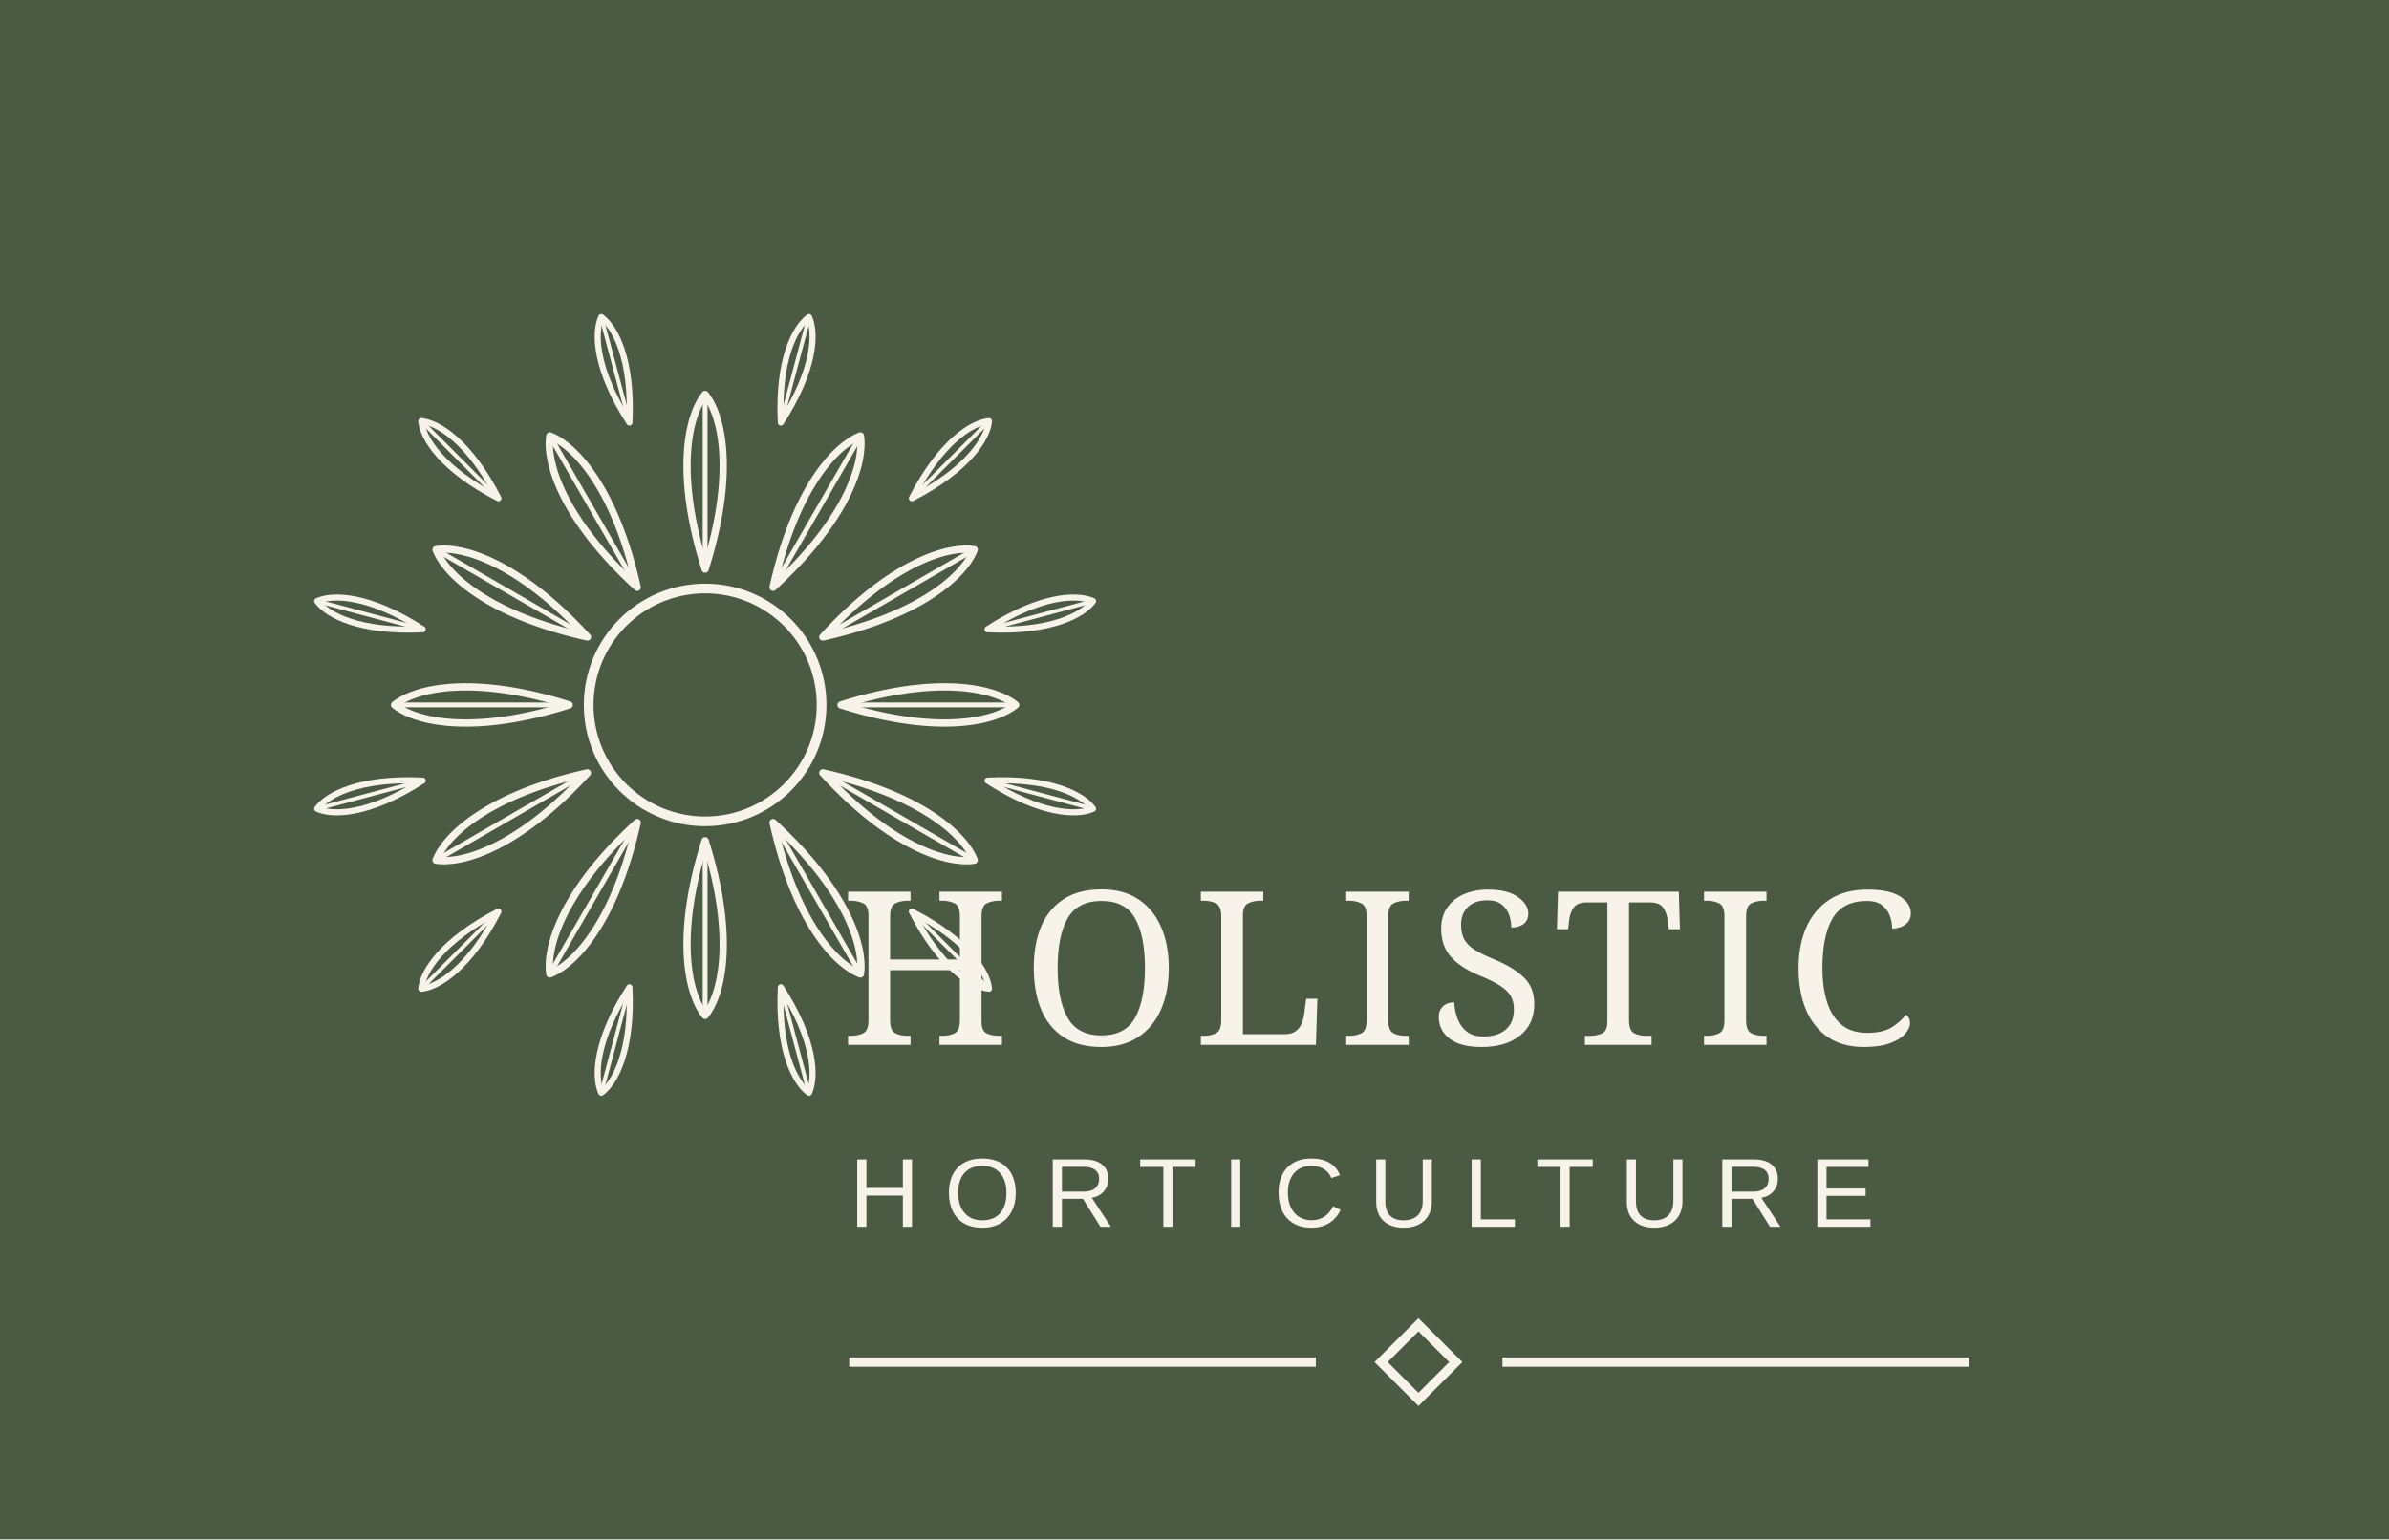
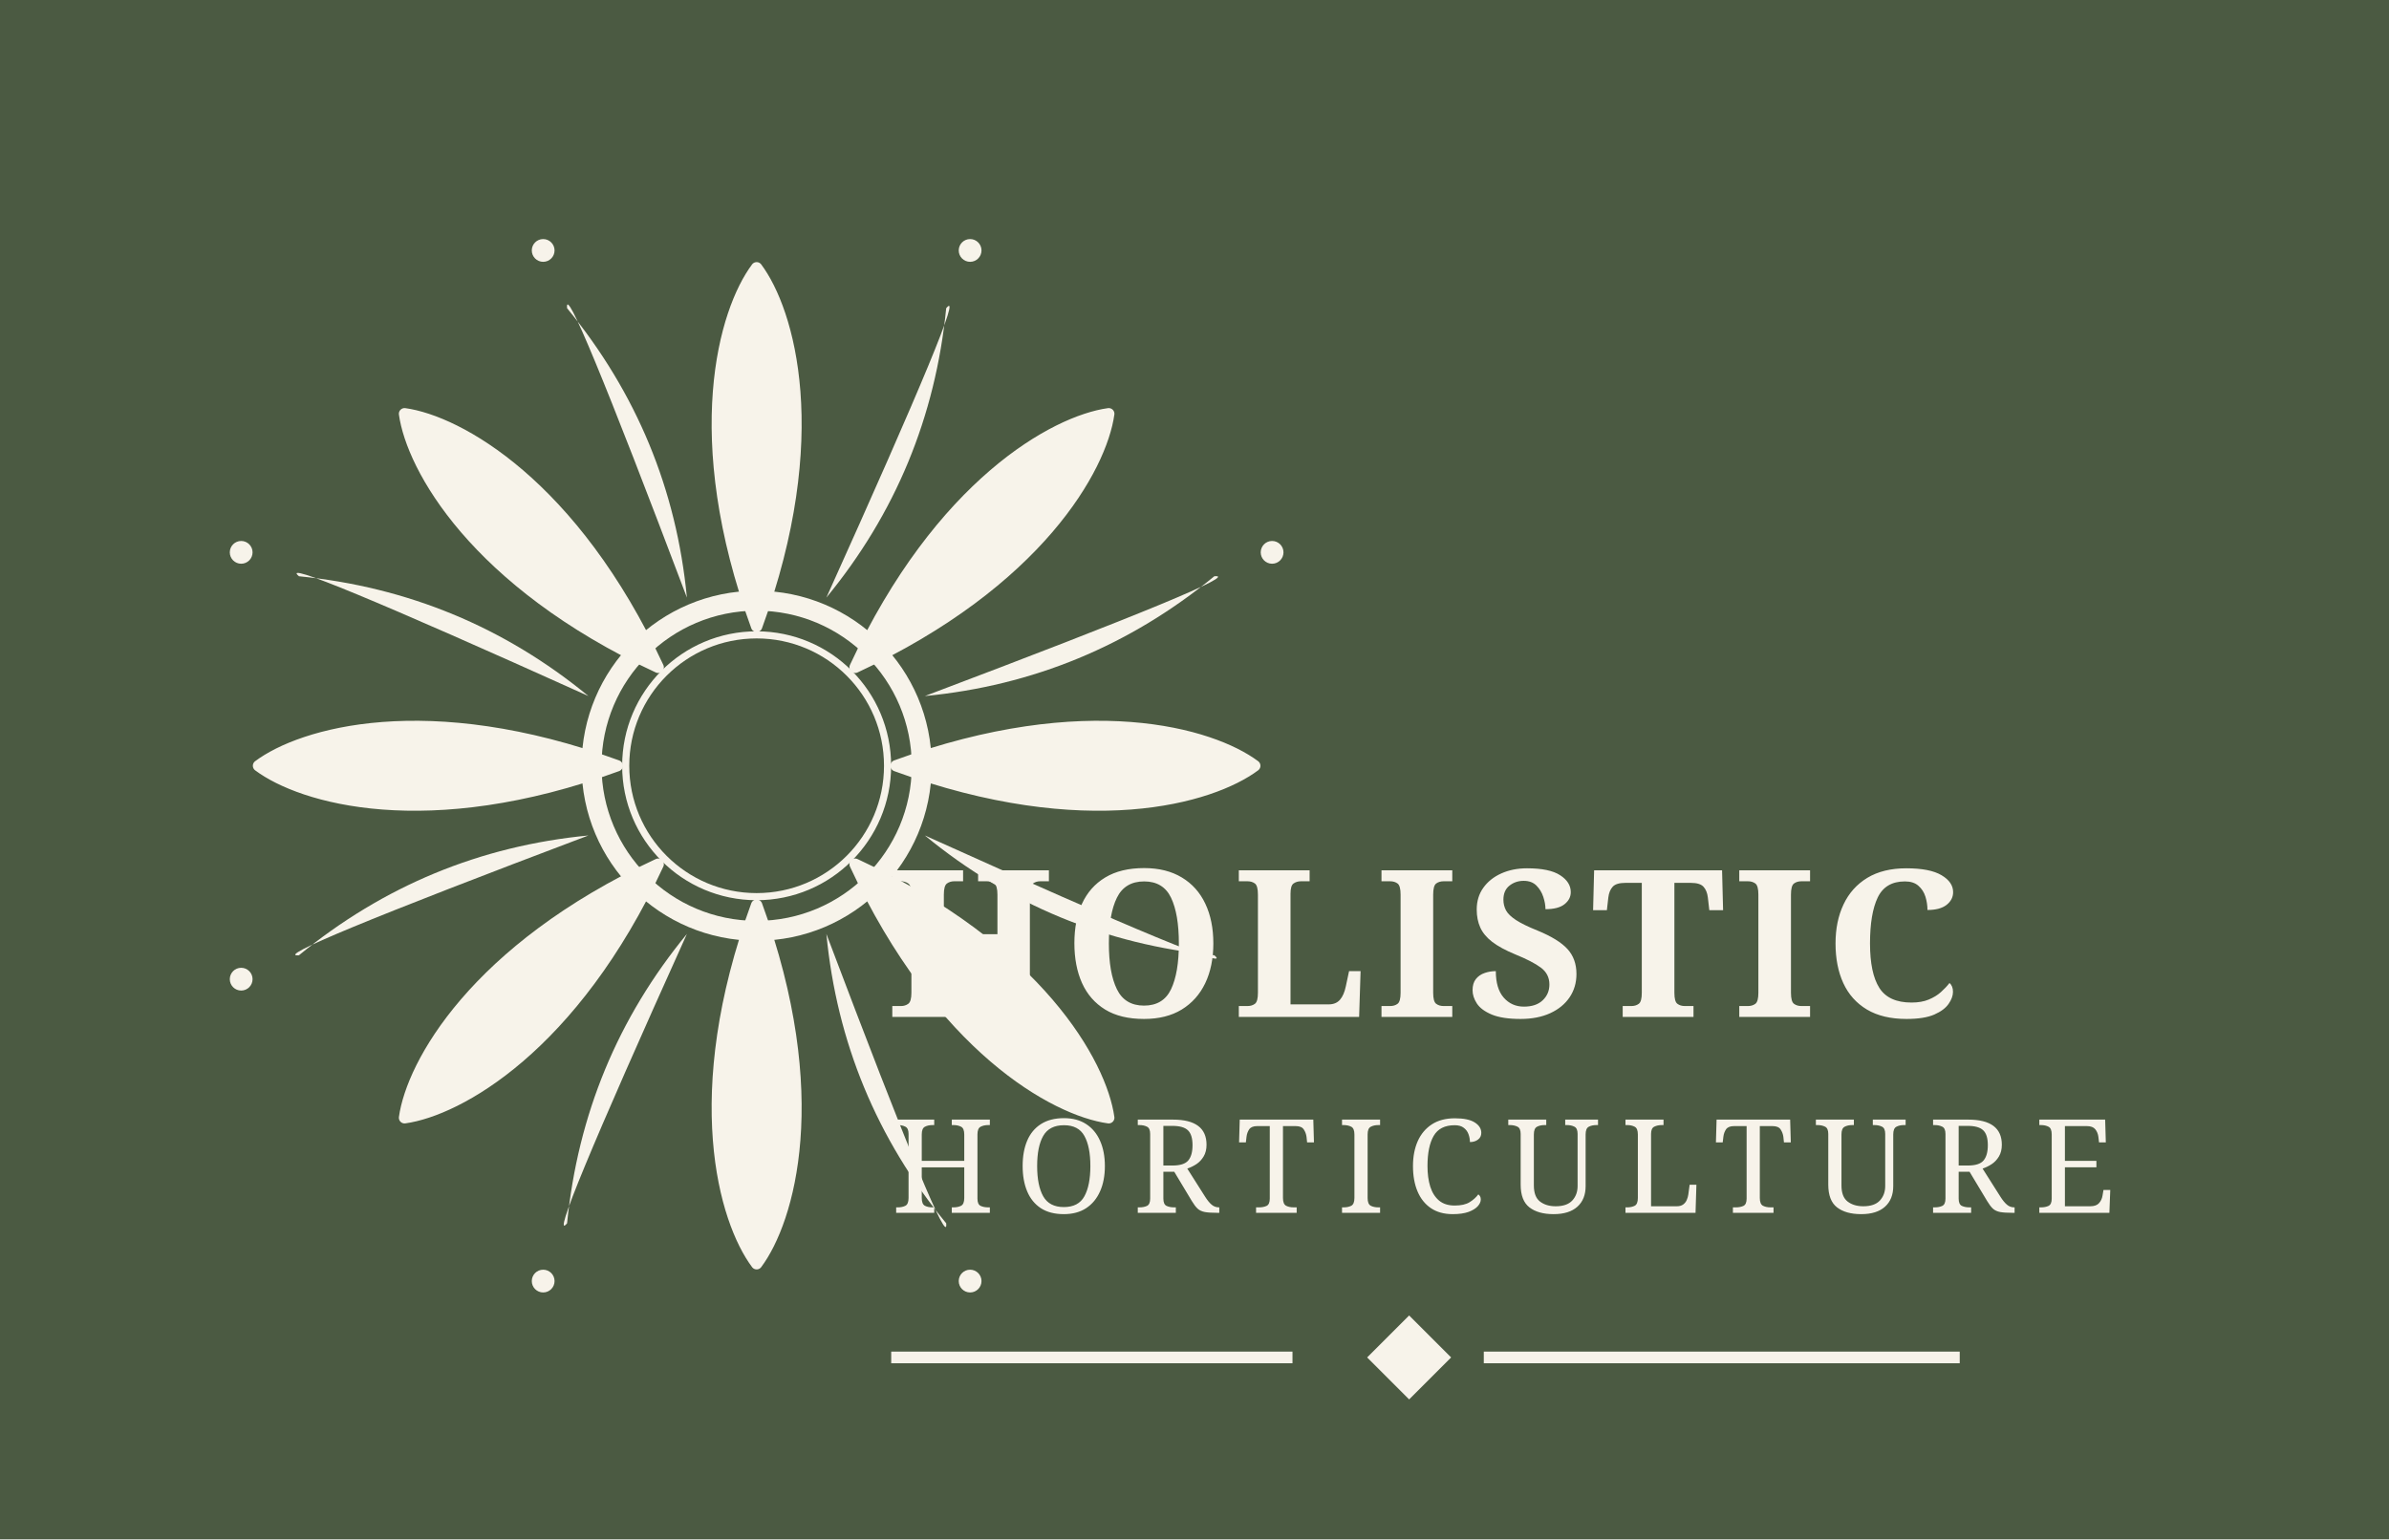
- <svg xmlns="http://www.w3.org/2000/svg" viewBox="0 0 512 330" role="img" aria-labelledby="title desc">
+ <svg xmlns="http://www.w3.org/2000/svg" viewBox="0 0 512 330" role="img" aria-labelledby="t d">
  <rect width="100%" height="100%" fill="#4B5A42" />
-   <g>
-     <g transform="translate(18,18) scale(.52)">
-       <circle cx="256" cy="256" r="48" fill="none" stroke="#F7F3EA" stroke-width="4" />
-       <path d="M 312.0,256.0         C 351.6,268.5 375.4,263.0 384.0,256.0         C 375.4,249.0 351.6,243.5 312.0,256.0 Z" fill="none" stroke="#F7F3EA" stroke-width="3" stroke-linejoin="round" />
-       <path d="M 312.0,256.0 L 384.0,256.0" fill="none" stroke="#F7F3EA" stroke-width="2.0" stroke-linecap="round" />
-       <path d="M 304.5,284.0         C 332.5,314.6 355.9,321.7 366.9,320.0         C 362.9,309.6 345.0,293.0 304.5,284.0 Z" fill="none" stroke="#F7F3EA" stroke-width="3" stroke-linejoin="round" />
-       <path d="M 304.5,284.0 L 366.9,320.0" fill="none" stroke="#F7F3EA" stroke-width="2.0" stroke-linecap="round" />
-       <path d="M 284.0,304.5         C 293.0,345.0 309.6,362.9 320.0,366.9         C 321.7,355.9 314.6,332.5 284.0,304.5 Z" fill="none" stroke="#F7F3EA" stroke-width="3" stroke-linejoin="round" />
-       <path d="M 284.0,304.5 L 320.0,366.9" fill="none" stroke="#F7F3EA" stroke-width="2.0" stroke-linecap="round" />
-       <path d="M 256.0,312.0         C 243.5,351.6 249.0,375.4 256.0,384.0         C 263.0,375.4 268.5,351.6 256.0,312.0 Z" fill="none" stroke="#F7F3EA" stroke-width="3" stroke-linejoin="round" />
-       <path d="M 256.0,312.0 L 256.0,384.0" fill="none" stroke="#F7F3EA" stroke-width="2.0" stroke-linecap="round" />
-       <path d="M 228.0,304.5         C 197.4,332.5 190.3,355.9 192.0,366.9         C 202.4,362.9 219.0,345.0 228.0,304.5 Z" fill="none" stroke="#F7F3EA" stroke-width="3" stroke-linejoin="round" />
-       <path d="M 228.0,304.5 L 192.0,366.9" fill="none" stroke="#F7F3EA" stroke-width="2.0" stroke-linecap="round" />
-       <path d="M 207.5,284.0         C 167.0,293.0 149.1,309.6 145.1,320.0         C 156.1,321.7 179.5,314.6 207.5,284.0 Z" fill="none" stroke="#F7F3EA" stroke-width="3" stroke-linejoin="round" />
-       <path d="M 207.5,284.0 L 145.1,320.0" fill="none" stroke="#F7F3EA" stroke-width="2.0" stroke-linecap="round" />
-       <path d="M 200.0,256.0         C 160.4,243.5 136.6,249.0 128.0,256.0         C 136.6,263.0 160.4,268.5 200.0,256.0 Z" fill="none" stroke="#F7F3EA" stroke-width="3" stroke-linejoin="round" />
-       <path d="M 200.0,256.0 L 128.0,256.0" fill="none" stroke="#F7F3EA" stroke-width="2.0" stroke-linecap="round" />
-       <path d="M 207.5,228.0         C 179.5,197.4 156.1,190.3 145.1,192.0         C 149.1,202.4 167.0,219.0 207.5,228.0 Z" fill="none" stroke="#F7F3EA" stroke-width="3" stroke-linejoin="round" />
-       <path d="M 207.5,228.0 L 145.1,192.0" fill="none" stroke="#F7F3EA" stroke-width="2.0" stroke-linecap="round" />
-       <path d="M 228.0,207.5         C 219.0,167.0 202.4,149.1 192.0,145.1         C 190.3,156.1 197.4,179.5 228.0,207.5 Z" fill="none" stroke="#F7F3EA" stroke-width="3" stroke-linejoin="round" />
-       <path d="M 228.0,207.5 L 192.0,145.1" fill="none" stroke="#F7F3EA" stroke-width="2.0" stroke-linecap="round" />
-       <path d="M 256.0,200.0         C 268.5,160.4 263.0,136.6 256.0,128.0         C 249.0,136.6 243.5,160.4 256.0,200.0 Z" fill="none" stroke="#F7F3EA" stroke-width="3" stroke-linejoin="round" />
-       <path d="M 256.0,200.0 L 256.0,128.0" fill="none" stroke="#F7F3EA" stroke-width="2.0" stroke-linecap="round" />
-       <path d="M 284.0,207.5         C 314.6,179.5 321.7,156.1 320.0,145.1         C 309.6,149.1 293.0,167.0 284.0,207.5 Z" fill="none" stroke="#F7F3EA" stroke-width="3" stroke-linejoin="round" />
-       <path d="M 284.0,207.5 L 320.0,145.1" fill="none" stroke="#F7F3EA" stroke-width="2.0" stroke-linecap="round" />
-       <path d="M 304.5,228.0         C 345.0,219.0 362.9,202.4 366.9,192.0         C 355.9,190.3 332.5,197.4 304.5,228.0 Z" fill="none" stroke="#F7F3EA" stroke-width="3" stroke-linejoin="round" />
-       <path d="M 304.5,228.0 L 366.9,192.0" fill="none" stroke="#F7F3EA" stroke-width="2.0" stroke-linecap="round" />
-       <path d="M 372.4,287.2         C 394.2,301.3 409.5,301.8 415.9,298.8         C 411.8,293.1 398.4,285.9 372.4,287.2 Z" fill="none" stroke="#F7F3EA" stroke-width="2.5" stroke-linejoin="round" />
-       <path d="M 372.4,287.2 L 415.9,298.8" fill="none" stroke="#F7F3EA" stroke-width="1.6" stroke-linecap="round" />
-       <path d="M 341.2,341.2         C 353.1,364.4 366.0,372.4 373.0,373.0         C 372.4,366.0 364.4,353.1 341.2,341.2 Z" fill="none" stroke="#F7F3EA" stroke-width="2.5" stroke-linejoin="round" />
-       <path d="M 341.2,341.2 L 373.0,373.0" fill="none" stroke="#F7F3EA" stroke-width="1.6" stroke-linecap="round" />
-       <path d="M 287.2,372.4         C 285.9,398.4 293.1,411.8 298.8,415.9         C 301.8,409.5 301.3,394.2 287.2,372.4 Z" fill="none" stroke="#F7F3EA" stroke-width="2.5" stroke-linejoin="round" />
-       <path d="M 287.2,372.4 L 298.8,415.9" fill="none" stroke="#F7F3EA" stroke-width="1.6" stroke-linecap="round" />
-       <path d="M 224.8,372.4         C 210.7,394.2 210.2,409.5 213.2,415.9         C 218.9,411.8 226.1,398.4 224.8,372.4 Z" fill="none" stroke="#F7F3EA" stroke-width="2.5" stroke-linejoin="round" />
-       <path d="M 224.8,372.4 L 213.2,415.9" fill="none" stroke="#F7F3EA" stroke-width="1.6" stroke-linecap="round" />
-       <path d="M 170.8,341.2         C 147.6,353.1 139.6,366.0 139.0,373.0         C 146.0,372.4 158.9,364.4 170.8,341.2 Z" fill="none" stroke="#F7F3EA" stroke-width="2.5" stroke-linejoin="round" />
-       <path d="M 170.8,341.2 L 139.0,373.0" fill="none" stroke="#F7F3EA" stroke-width="1.6" stroke-linecap="round" />
-       <path d="M 139.6,287.2         C 113.6,285.9 100.2,293.1 96.1,298.8         C 102.5,301.8 117.8,301.3 139.6,287.2 Z" fill="none" stroke="#F7F3EA" stroke-width="2.5" stroke-linejoin="round" />
-       <path d="M 139.6,287.2 L 96.1,298.8" fill="none" stroke="#F7F3EA" stroke-width="1.6" stroke-linecap="round" />
-       <path d="M 139.6,224.8         C 117.8,210.7 102.5,210.2 96.1,213.2         C 100.2,218.9 113.6,226.1 139.6,224.8 Z" fill="none" stroke="#F7F3EA" stroke-width="2.5" stroke-linejoin="round" />
-       <path d="M 139.6,224.8 L 96.1,213.2" fill="none" stroke="#F7F3EA" stroke-width="1.6" stroke-linecap="round" />
-       <path d="M 170.8,170.8         C 158.9,147.6 146.0,139.6 139.0,139.0         C 139.6,146.0 147.6,158.9 170.8,170.8 Z" fill="none" stroke="#F7F3EA" stroke-width="2.5" stroke-linejoin="round" />
-       <path d="M 170.8,170.8 L 139.0,139.0" fill="none" stroke="#F7F3EA" stroke-width="1.6" stroke-linecap="round" />
-       <path d="M 224.8,139.6         C 226.1,113.6 218.9,100.2 213.2,96.1         C 210.2,102.5 210.7,117.8 224.8,139.6 Z" fill="none" stroke="#F7F3EA" stroke-width="2.5" stroke-linejoin="round" />
-       <path d="M 224.8,139.6 L 213.2,96.1" fill="none" stroke="#F7F3EA" stroke-width="1.6" stroke-linecap="round" />
-       <path d="M 287.2,139.6         C 301.3,117.8 301.8,102.5 298.8,96.1         C 293.1,100.2 285.9,113.6 287.2,139.6 Z" fill="none" stroke="#F7F3EA" stroke-width="2.5" stroke-linejoin="round" />
-       <path d="M 287.2,139.6 L 298.8,96.1" fill="none" stroke="#F7F3EA" stroke-width="1.6" stroke-linecap="round" />
-       <path d="M 341.2,170.8         C 364.4,158.9 372.4,146.0 373.0,139.0         C 366.0,139.6 353.1,147.6 341.2,170.8 Z" fill="none" stroke="#F7F3EA" stroke-width="2.5" stroke-linejoin="round" />
-       <path d="M 341.2,170.8 L 373.0,139.0" fill="none" stroke="#F7F3EA" stroke-width="1.6" stroke-linecap="round" />
-       <path d="M 372.4,224.8         C 398.4,226.1 411.8,218.9 415.9,213.2         C 409.5,210.2 394.2,210.7 372.4,224.8 Z" fill="none" stroke="#F7F3EA" stroke-width="2.5" stroke-linejoin="round" />
-       <path d="M 372.4,224.8 L 415.9,213.2" fill="none" stroke="#F7F3EA" stroke-width="1.6" stroke-linecap="round" />
-     </g>
-     <text x="180" y="224" font-family="Fraunces, Georgia, serif" font-size="46" letter-spacing="2.5" fill="#F7F3EA">HOLISTIC</text>
-     <text x="182" y="263" font-family="Work Sans, Arial, sans-serif" font-size="21" letter-spacing="5.2" fill="#F7F3EA">HORTICULTURE</text>
-     <line x1="182" y1="292" x2="282" y2="292" stroke="#F7F3EA" stroke-width="2" />
-     <path d="M 296 292 l 8 -8 l 8 8 l -8 8 z" fill="none" stroke="#F7F3EA" stroke-width="2" />
-     <line x1="322" y1="292" x2="422" y2="292" stroke="#F7F3EA" stroke-width="2" />
+   <g transform="translate(6,8) scale(.61)">
+     <path d="M 256.0,207.0 C 280.4,140.2 267.3,96.1 256.0,81.0 C 244.7,96.1 231.6,140.2 256.0,207.0 Z" fill="#F7F3EA" stroke="#F7F3EA" stroke-width="4" stroke-linejoin="round" />
+     <path d="M 256.0,207.0 L 256.0,81.0" stroke="#F7F3EA" stroke-width="2.2" fill="none" />
+     <path d="M 290.6,221.4 C 355.1,191.4 377.1,151.0 379.7,132.3 C 361.0,134.9 320.6,156.9 290.6,221.4 Z" fill="#F7F3EA" stroke="#F7F3EA" stroke-width="4" stroke-linejoin="round" />
+     <path d="M 290.6,221.4 L 379.7,132.3" stroke="#F7F3EA" stroke-width="2.2" fill="none" />
+     <path d="M 305.0,256.0 C 371.8,280.4 415.9,267.3 431.0,256.0 C 415.9,244.7 371.8,231.6 305.0,256.0 Z" fill="#F7F3EA" stroke="#F7F3EA" stroke-width="4" stroke-linejoin="round" />
+     <path d="M 305.0,256.0 L 431.0,256.0" stroke="#F7F3EA" stroke-width="2.2" fill="none" />
+     <path d="M 290.6,290.6 C 320.6,355.1 361.0,377.1 379.7,379.7 C 377.1,361.0 355.1,320.6 290.6,290.6 Z" fill="#F7F3EA" stroke="#F7F3EA" stroke-width="4" stroke-linejoin="round" />
+     <path d="M 290.6,290.6 L 379.7,379.7" stroke="#F7F3EA" stroke-width="2.2" fill="none" />
+     <path d="M 256.0,305.0 C 231.6,371.8 244.7,415.9 256.0,431.0 C 267.3,415.9 280.4,371.8 256.0,305.0 Z" fill="#F7F3EA" stroke="#F7F3EA" stroke-width="4" stroke-linejoin="round" />
+     <path d="M 256.0,305.0 L 256.0,431.0" stroke="#F7F3EA" stroke-width="2.2" fill="none" />
+     <path d="M 221.4,290.6 C 156.9,320.6 134.9,361.0 132.3,379.7 C 151.0,377.1 191.4,355.1 221.4,290.6 Z" fill="#F7F3EA" stroke="#F7F3EA" stroke-width="4" stroke-linejoin="round" />
+     <path d="M 221.4,290.6 L 132.3,379.7" stroke="#F7F3EA" stroke-width="2.2" fill="none" />
+     <path d="M 207.0,256.0 C 140.2,231.6 96.1,244.7 81.0,256.0 C 96.1,267.3 140.2,280.4 207.0,256.0 Z" fill="#F7F3EA" stroke="#F7F3EA" stroke-width="4" stroke-linejoin="round" />
+     <path d="M 207.0,256.0 L 81.0,256.0" stroke="#F7F3EA" stroke-width="2.2" fill="none" />
+     <path d="M 221.4,221.4 C 191.4,156.9 151.0,134.9 132.3,132.3 C 134.9,151.0 156.9,191.4 221.4,221.4 Z" fill="#F7F3EA" stroke="#F7F3EA" stroke-width="4" stroke-linejoin="round" />
+     <path d="M 221.4,221.4 L 132.3,132.3" stroke="#F7F3EA" stroke-width="2.2" fill="none" />
+     <path d="M 280.5,196.9 Q 316.9,152.6 322.6,95.2 Q 330.9,85.2 280.5,196.9 Z" fill="#F7F3EA" />
+     <path d="M 315.1,231.5 Q 372.2,226.0 416.8,189.4 Q 429.7,188.2 315.1,231.5 Z" fill="#F7F3EA" />
+     <path d="M 315.1,280.5 Q 359.4,316.9 416.8,322.6 Q 426.8,330.9 315.1,280.5 Z" fill="#F7F3EA" />
+     <path d="M 280.5,315.1 Q 286.0,372.2 322.6,416.8 Q 323.8,429.7 280.5,315.1 Z" fill="#F7F3EA" />
+     <path d="M 231.5,315.1 Q 195.1,359.4 189.4,416.8 Q 181.1,426.8 231.5,315.1 Z" fill="#F7F3EA" />
+     <path d="M 196.9,280.5 Q 139.8,286.0 95.2,322.6 Q 82.3,323.8 196.9,280.5 Z" fill="#F7F3EA" />
+     <path d="M 196.9,231.5 Q 152.6,195.1 95.2,189.4 Q 85.2,181.1 196.9,231.5 Z" fill="#F7F3EA" />
+     <path d="M 231.5,196.9 Q 226.0,139.8 189.4,95.2 Q 188.2,82.3 231.5,196.9 Z" fill="#F7F3EA" />
+     <circle cx="256" cy="256" r="58" fill="none" stroke="#F7F3EA" stroke-width="7" />
+     <circle cx="256" cy="256" r="46" fill="none" stroke="#F7F3EA" stroke-width="2.5" />
+     <path d="M 318.0,256.0 L 334.0,256.0" stroke="#F7F3EA" stroke-width="3" stroke-linecap="round" />
+     <path d="M 299.8,299.8 L 311.2,311.2" stroke="#F7F3EA" stroke-width="3" stroke-linecap="round" />
+     <path d="M 256.0,318.0 L 256.0,334.0" stroke="#F7F3EA" stroke-width="3" stroke-linecap="round" />
+     <path d="M 212.2,299.8 L 200.8,311.2" stroke="#F7F3EA" stroke-width="3" stroke-linecap="round" />
+     <path d="M 194.0,256.0 L 178.0,256.0" stroke="#F7F3EA" stroke-width="3" stroke-linecap="round" />
+     <path d="M 212.2,212.2 L 200.8,200.8" stroke="#F7F3EA" stroke-width="3" stroke-linecap="round" />
+     <path d="M 256.0,194.0 L 256.0,178.0" stroke="#F7F3EA" stroke-width="3" stroke-linecap="round" />
+     <path d="M 299.8,212.2 L 311.2,200.8" stroke="#F7F3EA" stroke-width="3" stroke-linecap="round" />
+     <circle cx="437.1" cy="331.0" r="4" fill="#F7F3EA" />
+     <circle cx="331.0" cy="437.1" r="4" fill="#F7F3EA" />
+     <circle cx="181.0" cy="437.1" r="4" fill="#F7F3EA" />
+     <circle cx="74.9" cy="331.0" r="4" fill="#F7F3EA" />
+     <circle cx="74.9" cy="181.0" r="4" fill="#F7F3EA" />
+     <circle cx="181.0" cy="74.9" r="4" fill="#F7F3EA" />
+     <circle cx="331.0" cy="74.9" r="4" fill="#F7F3EA" />
+     <circle cx="437.1" cy="181.0" r="4" fill="#F7F3EA" />
  </g>
+   <text x="190" y="218" font-family="Fraunces, Georgia, serif" font-weight="600" font-size="44" letter-spacing="1.8" fill="#F7F3EA">HOLISTIC</text>
+   <text x="191" y="260" font-family="Fraunces, Georgia, serif" font-size="28" letter-spacing="4.4" fill="#F7F3EA">HORTICULTURE</text>
+   <line x1="191" y1="291" x2="277" y2="291" stroke="#F7F3EA" stroke-width="2.5" />
+   <path d="M293 291 l9 -9 l9 9 l-9 9 z" fill="#F7F3EA" />
+   <line x1="318" y1="291" x2="420" y2="291" stroke="#F7F3EA" stroke-width="2.5" />
</svg>
